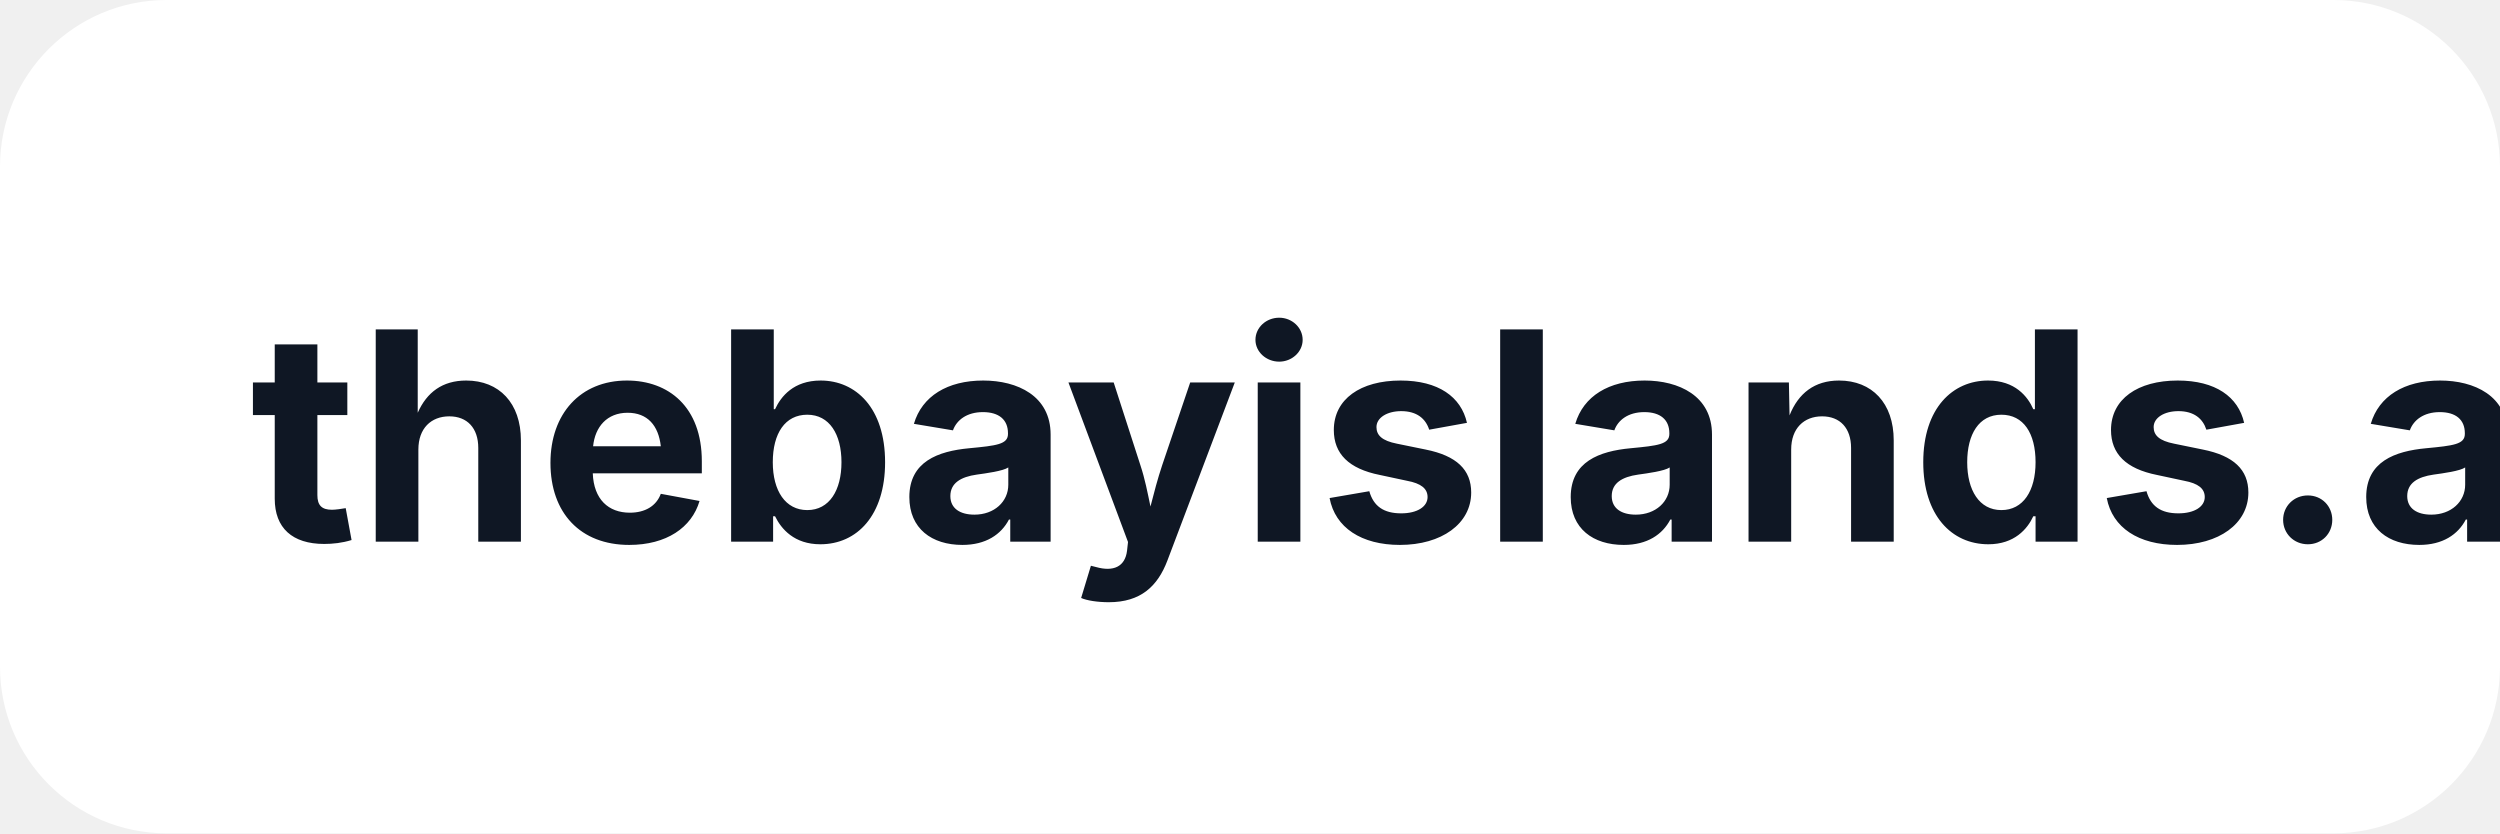
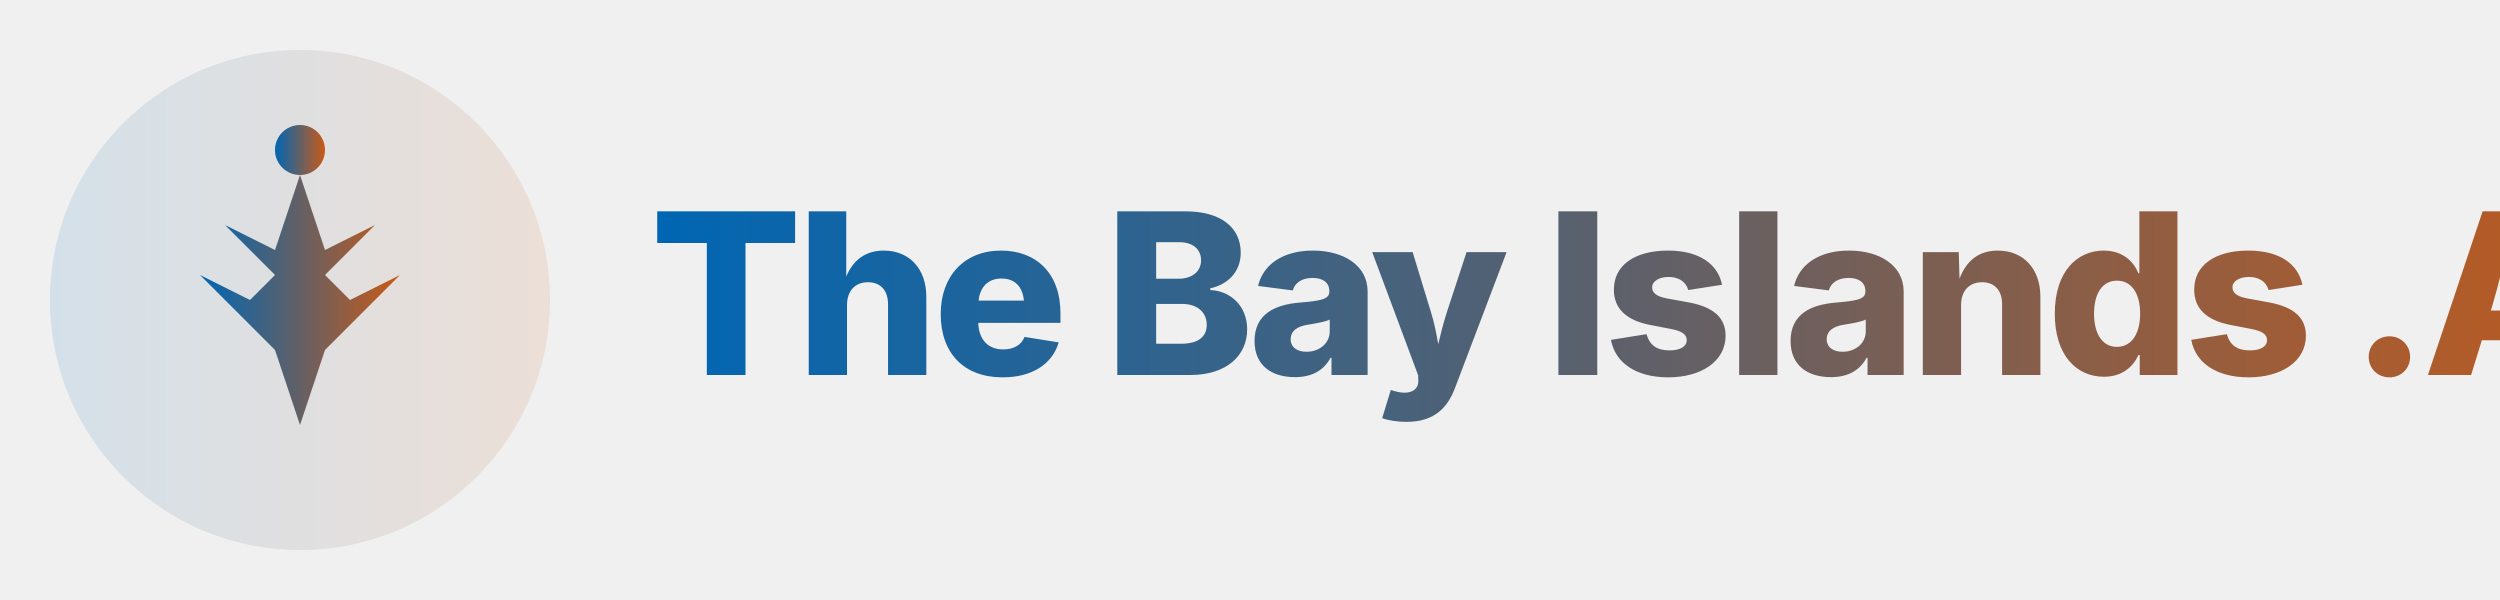
- <svg xmlns="http://www.w3.org/2000/svg" viewBox="0 0 120 40">
-   <rect width="120" height="40" fill="#fff" rx="8" />
-   <text x="12" y="26" font-family="Inter, Arial" font-size="14" fill="#0f1724" font-weight="700">thebayislands.au</text>
+ <svg xmlns="http://www.w3.org/2000/svg" viewBox="0 0 200 48">
+   <defs>
+     <linearGradient id="logoGradient" x1="0%" y1="0%" x2="100%" y2="0%">
+       <stop offset="0%" style="stop-color:#0066b3;stop-opacity:1" />
+       <stop offset="100%" style="stop-color:#c85a17;stop-opacity:1" />
+     </linearGradient>
+   </defs>
+   <circle cx="24" cy="24" r="20" fill="url(#logoGradient)" opacity="0.12" />
+   <path d="M24 14 L22 20 L18 18 L22 22 L20 24 L16 22 L20 26 L22 28 L24 34 L26 28 L28 26 L32 22 L28 24 L26 22 L30 18 L26 20 L24 14 Z" fill="url(#logoGradient)" />
+   <circle cx="24" cy="12" r="2" fill="url(#logoGradient)" />
+   <text x="52" y="30" font-family="Inter, system-ui, -apple-system, sans-serif" font-size="18" font-weight="800" fill="url(#logoGradient)" letter-spacing="-0.5">
+     The Bay Islands .Au
+   </text>
</svg>
